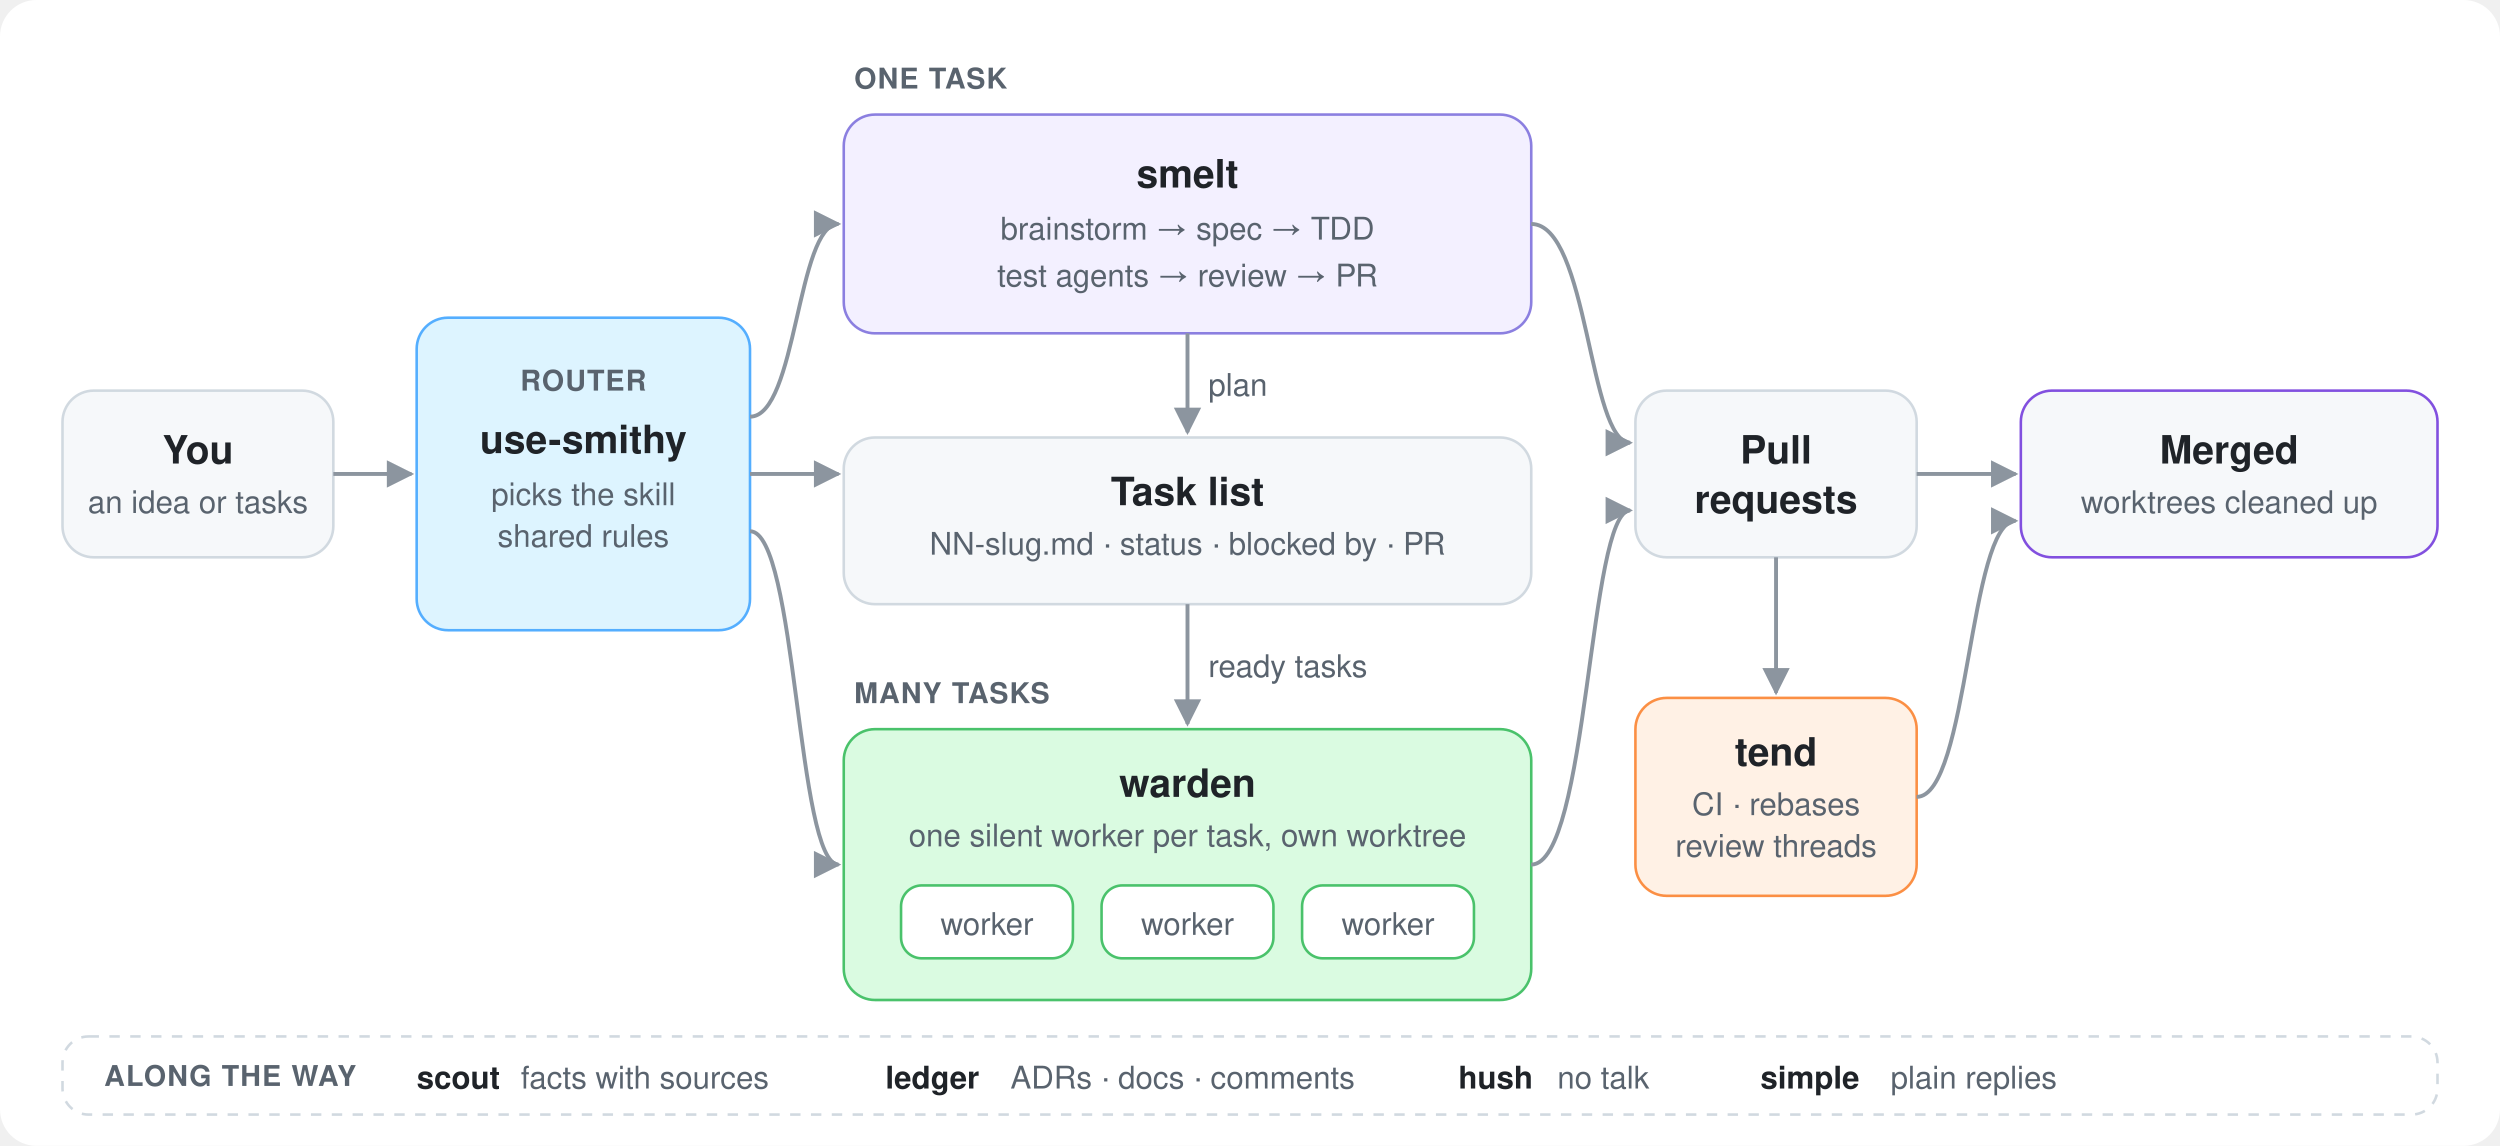
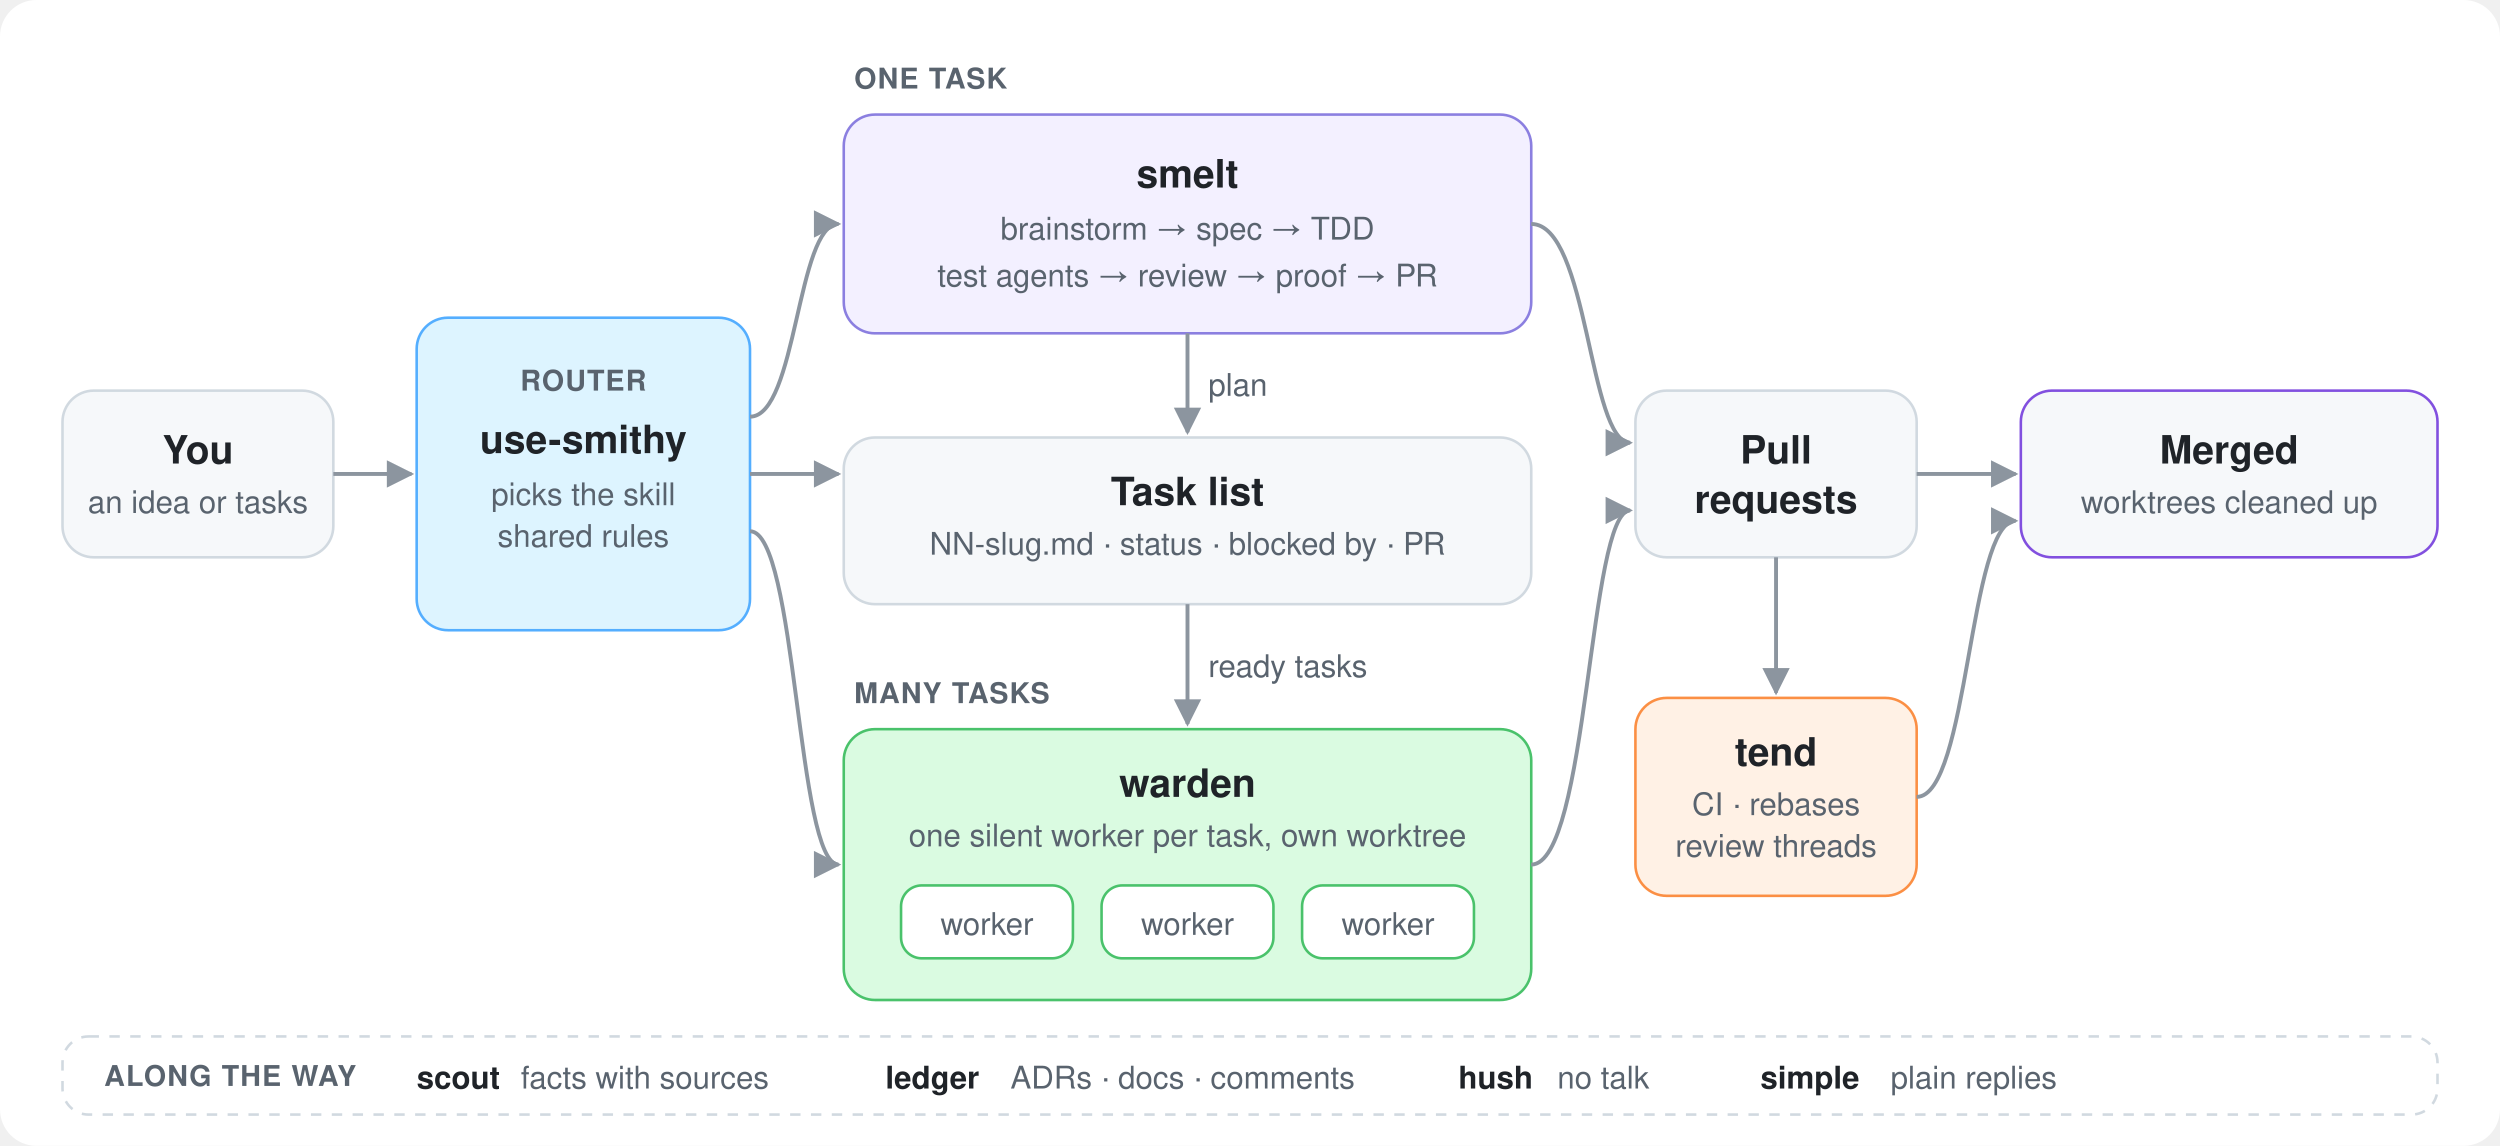
<svg xmlns="http://www.w3.org/2000/svg" width="960" height="440" viewBox="0 0 960 440" role="img" font-family="-apple-system, BlinkMacSystemFont, 'Segoe UI', Helvetica, Arial, sans-serif">
  <style>
    .bg { fill: #ffffff; }
    .t { font-size: 15px; font-weight: 600; fill: #1f2328; }
    .s { font-size: 12px; fill: #59636e; }
    .k { font-size: 11px; font-weight: 600; letter-spacing: .04em; fill: #59636e; }
    .chip { font-size: 12px; font-weight: 600; fill: #1f2328; }
    .neutral { fill: #f6f8fa; stroke: #d1d9e0; }
    .router { fill: #ddf4ff; stroke: #54aeff; }
    .smelt { fill: #f3f0ff; stroke: #8b7fe0; }
    .warden { fill: #dafbe1; stroke: #4ac26b; }
    .tend { fill: #fff1e5; stroke: #fb8f44; }
    .done { fill: #f6f8fa; stroke: #8250df; }
    .worker { fill: #ffffff; stroke: #4ac26b; }
    .lane { fill: none; stroke: #d1d9e0; stroke-dasharray: 4 4; }
    .line { stroke: #8c959f; stroke-width: 1.5; fill: none; }
    .head { fill: #8c959f; }
    @media (prefers-color-scheme: dark) {
      .bg { fill: #0d1117; }
      .t, .chip { fill: #f0f6fc; }
      .s, .k { fill: #9198a1; }
      .neutral { fill: #151b23; stroke: #3d444d; }
      .router { fill: #0c2d4f; stroke: #4493f8; }
      .smelt { fill: #231f3d; stroke: #8b7fe0; }
      .warden { fill: #0f2a19; stroke: #3fb950; }
      .tend { fill: #3a2210; stroke: #db6d28; }
      .done { fill: #151b23; stroke: #ab7df8; }
      .worker { fill: #0d1117; stroke: #3fb950; }
      .lane { stroke: #3d444d; }
      .line { stroke: #656c76; }
      .head { fill: #656c76; }
    }
  </style>
  <defs>
    <marker id="a" viewBox="0 0 10 10" refX="9" refY="5" markerWidth="7" markerHeight="7" orient="auto-start-reverse">
      <path d="M0 0L10 5L0 10z" class="head" />
    </marker>
  </defs>
  <rect class="bg" x="0" y="0" width="960" height="440" rx="14" />
  <rect class="neutral" x="24" y="150" width="104" height="64" rx="12" />
  <text class="t" x="76" y="178" text-anchor="middle">You</text>
  <text class="s" x="76" y="197" text-anchor="middle">an idea or tasks</text>
  <rect class="router" x="160" y="122" width="128" height="120" rx="12" />
  <text class="k" x="224" y="150" text-anchor="middle">ROUTER</text>
  <text class="t" x="224" y="174" text-anchor="middle">use-smithy</text>
  <text class="s" x="224" y="194" text-anchor="middle">picks the skill</text>
  <text class="s" x="224" y="210" text-anchor="middle">shared rules</text>
  <text class="k" x="328" y="34">ONE TASK</text>
  <rect class="smelt" x="324" y="44" width="264" height="84" rx="12" />
  <text class="t" x="456" y="72" text-anchor="middle">smelt</text>
  <text class="s" x="456" y="92" text-anchor="middle">brainstorm → spec → TDD</text>
-   <text class="s" x="456" y="110" text-anchor="middle">test agents → review → PR</text>
+   <text class="s" x="456" y="110" text-anchor="middle">test agents → review → proof → PR</text>
  <rect class="neutral" x="324" y="168" width="264" height="64" rx="12" />
  <text class="t" x="456" y="194" text-anchor="middle">Task list</text>
  <text class="s" x="456" y="213" text-anchor="middle">NN-slug.md · status · blocked by · PR</text>
  <text class="k" x="328" y="270">MANY TASKS</text>
  <rect class="warden" x="324" y="280" width="264" height="104" rx="12" />
  <text class="t" x="456" y="306" text-anchor="middle">warden</text>
  <text class="s" x="456" y="325" text-anchor="middle">one silent worker per task, own worktree</text>
  <rect class="worker" x="346" y="340" width="66" height="28" rx="8" />
  <text class="s" x="379" y="359" text-anchor="middle">worker</text>
  <rect class="worker" x="423" y="340" width="66" height="28" rx="8" />
  <text class="s" x="456" y="359" text-anchor="middle">worker</text>
  <rect class="worker" x="500" y="340" width="66" height="28" rx="8" />
  <text class="s" x="533" y="359" text-anchor="middle">worker</text>
  <rect class="neutral" x="628" y="150" width="108" height="64" rx="12" />
  <text class="t" x="682" y="178" text-anchor="middle">Pull</text>
  <text class="t" x="682" y="197" text-anchor="middle">requests</text>
  <rect class="tend" x="628" y="268" width="108" height="76" rx="12" />
  <text class="t" x="682" y="294" text-anchor="middle">tend</text>
  <text class="s" x="682" y="313" text-anchor="middle">CI · rebases</text>
  <text class="s" x="682" y="329" text-anchor="middle">review threads</text>
  <rect class="done" x="776" y="150" width="160" height="64" rx="12" />
  <text class="t" x="856" y="178" text-anchor="middle">Merged</text>
  <text class="s" x="856" y="197" text-anchor="middle">worktrees cleaned up</text>
  <path class="line" d="M128 182H158" marker-end="url(#a)" />
  <path class="line" d="M288 160C306 160 306 86 322 86" marker-end="url(#a)" />
  <path class="line" d="M288 182H322" marker-end="url(#a)" />
  <path class="line" d="M288 204C306 204 306 332 322 332" marker-end="url(#a)" />
  <path class="line" d="M456 128V166" marker-end="url(#a)" />
  <text class="s" x="464" y="152">plan</text>
  <path class="line" d="M456 232V278" marker-end="url(#a)" />
  <text class="s" x="464" y="260">ready tasks</text>
  <path class="line" d="M588 86C610 86 610 170 626 170" marker-end="url(#a)" />
  <path class="line" d="M588 332C610 332 610 196 626 196" marker-end="url(#a)" />
  <path class="line" d="M682 214V266" marker-end="url(#a)" />
  <path class="line" d="M736 306C756 306 756 200 774 200" marker-end="url(#a)" />
  <path class="line" d="M736 182H774" marker-end="url(#a)" />
  <rect class="lane" x="24" y="398" width="912" height="30" rx="10" />
  <text class="k" x="40" y="417">ALONG THE WAY</text>
  <text class="chip" x="160" y="418">scout</text>
  <text class="s" x="200" y="418">facts with sources</text>
  <text class="chip" x="340" y="418">ledger</text>
  <text class="s" x="388" y="418">ADRs · docs · comments</text>
  <text class="chip" x="560" y="418">hush</text>
  <text class="s" x="598" y="418">no talk</text>
  <text class="chip" x="676" y="418">simple</text>
  <text class="s" x="726" y="418">plain replies</text>
</svg>
